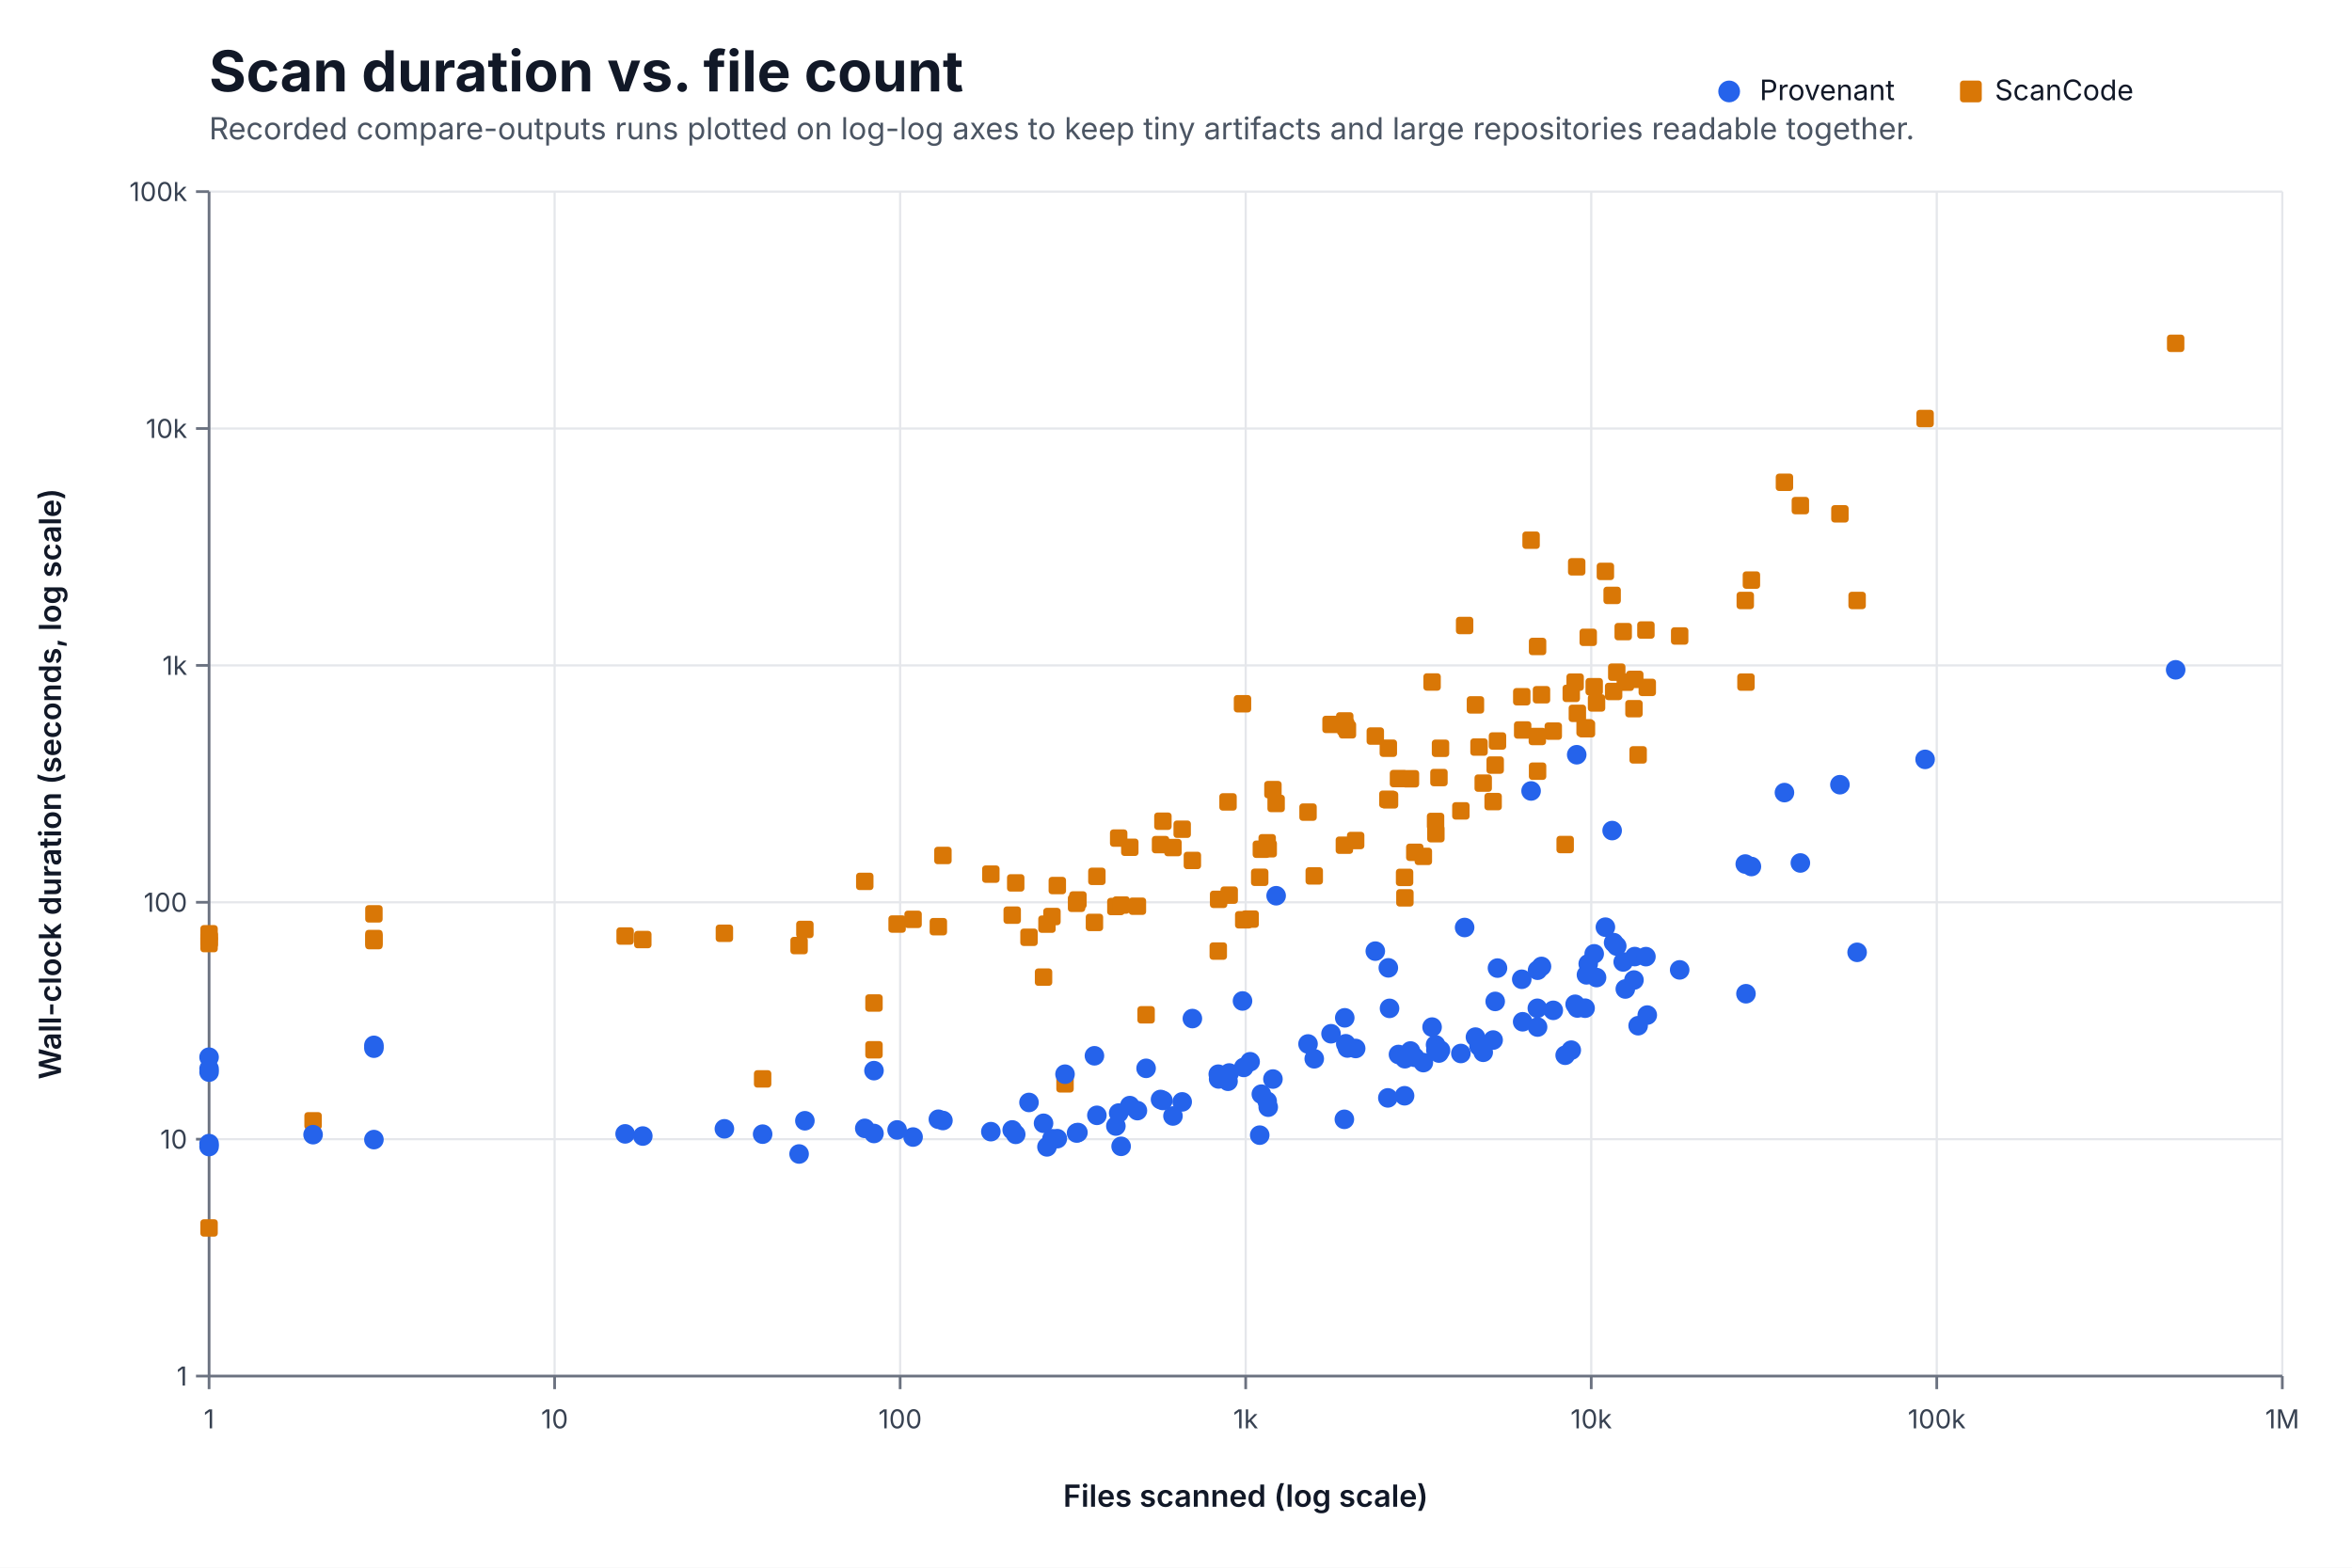
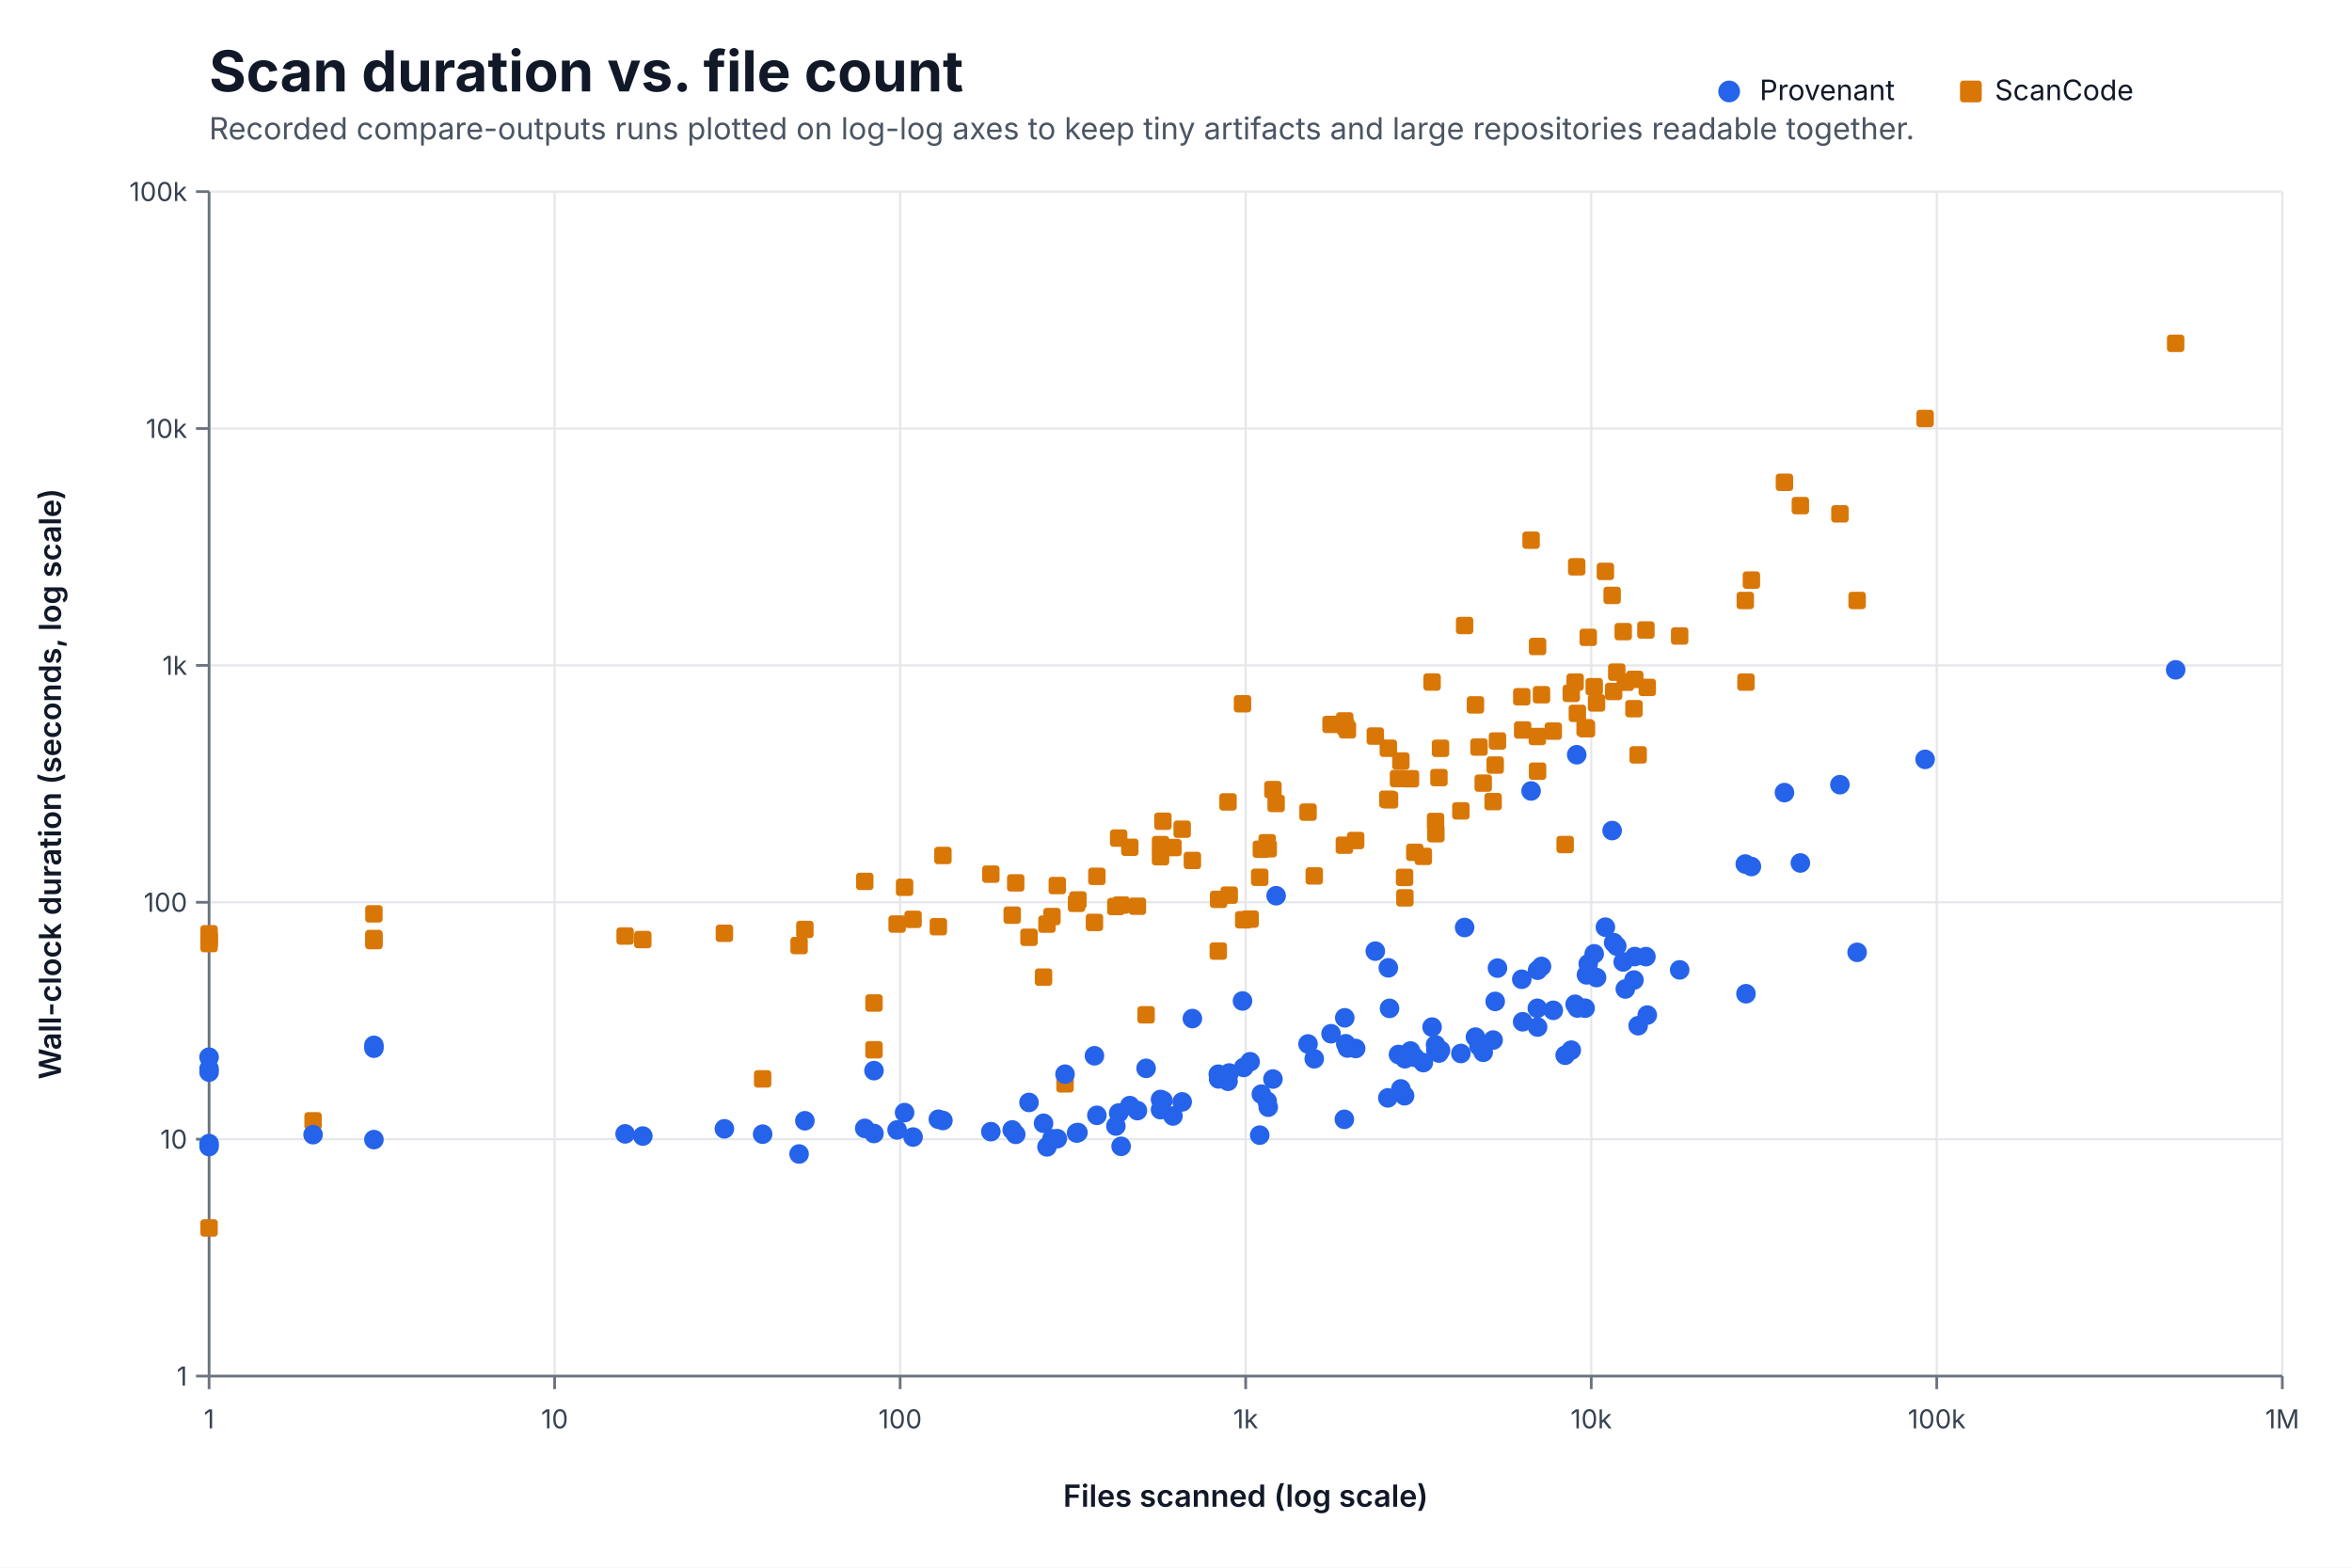
<svg xmlns="http://www.w3.org/2000/svg" width="1080" height="720" viewBox="0 0 1080 720" role="img" aria-labelledby="title desc">
  <style>
    text { font-family: -apple-system, BlinkMacSystemFont, "Segoe UI", sans-serif; fill: #111827; }
    .title { font-size: 26px; font-weight: 700; }
    .subtitle { font-size: 14px; fill: #4b5563; }
    .axis-label { font-size: 14px; font-weight: 600; }
    .tick { font-size: 12px; fill: #374151; }
    .grid { stroke: #e5e7eb; stroke-width: 1; }
    .axis { stroke: #6b7280; stroke-width: 1.25; }
    .legend-label { font-size: 13px; }
  </style>
  <rect x="0" y="0" width="1080" height="720" fill="white" />
  <text class="title" x="96" y="42">Scan duration vs. file count</text>
  <text class="subtitle" x="96" y="64">Recorded compare-outputs runs plotted on log-log axes to keep tiny artifacts and large repositories readable together.</text>
  <line class="grid" x1="96.00" y1="632.00" x2="1048.00" y2="632.00" />
  <line class="grid" x1="96.00" y1="523.20" x2="1048.00" y2="523.20" />
  <line class="grid" x1="96.00" y1="414.40" x2="1048.00" y2="414.40" />
  <line class="grid" x1="96.00" y1="305.60" x2="1048.00" y2="305.60" />
  <line class="grid" x1="96.00" y1="196.80" x2="1048.00" y2="196.80" />
  <line class="grid" x1="96.00" y1="88.00" x2="1048.00" y2="88.00" />
  <line class="grid" x1="96.00" y1="88.00" x2="96.00" y2="632.00" />
  <line class="grid" x1="254.67" y1="88.00" x2="254.67" y2="632.00" />
  <line class="grid" x1="413.33" y1="88.00" x2="413.33" y2="632.00" />
  <line class="grid" x1="572.00" y1="88.00" x2="572.00" y2="632.00" />
  <line class="grid" x1="730.67" y1="88.00" x2="730.67" y2="632.00" />
  <line class="grid" x1="889.33" y1="88.00" x2="889.33" y2="632.00" />
  <line class="grid" x1="1048.00" y1="88.00" x2="1048.00" y2="632.00" />
  <line class="axis" x1="96.00" y1="632.00" x2="1048.00" y2="632.00" />
  <line class="axis" x1="96.00" y1="88.00" x2="96.00" y2="632.00" />
  <line class="axis" x1="96.00" y1="632.00" x2="96.00" y2="638.00" />
  <text class="tick" x="96.00" y="656.00" text-anchor="middle">1</text>
  <line class="axis" x1="254.67" y1="632.00" x2="254.67" y2="638.00" />
  <text class="tick" x="254.67" y="656.00" text-anchor="middle">10</text>
  <line class="axis" x1="413.33" y1="632.00" x2="413.33" y2="638.00" />
  <text class="tick" x="413.33" y="656.00" text-anchor="middle">100</text>
  <line class="axis" x1="572.00" y1="632.00" x2="572.00" y2="638.00" />
  <text class="tick" x="572.00" y="656.00" text-anchor="middle">1k</text>
  <line class="axis" x1="730.67" y1="632.00" x2="730.67" y2="638.00" />
  <text class="tick" x="730.67" y="656.00" text-anchor="middle">10k</text>
  <line class="axis" x1="889.33" y1="632.00" x2="889.33" y2="638.00" />
  <text class="tick" x="889.33" y="656.00" text-anchor="middle">100k</text>
  <line class="axis" x1="1048.00" y1="632.00" x2="1048.00" y2="638.00" />
  <text class="tick" x="1048.00" y="656.00" text-anchor="middle">1M</text>
  <line class="axis" x1="90.00" y1="632.00" x2="96.00" y2="632.00" />
  <text class="tick" x="86.00" y="632.00" text-anchor="end" dominant-baseline="middle">1</text>
  <line class="axis" x1="90.00" y1="523.20" x2="96.00" y2="523.20" />
  <text class="tick" x="86.00" y="523.20" text-anchor="end" dominant-baseline="middle">10</text>
  <line class="axis" x1="90.00" y1="414.40" x2="96.00" y2="414.40" />
  <text class="tick" x="86.00" y="414.40" text-anchor="end" dominant-baseline="middle">100</text>
  <line class="axis" x1="90.00" y1="305.60" x2="96.00" y2="305.60" />
  <text class="tick" x="86.00" y="305.60" text-anchor="end" dominant-baseline="middle">1k</text>
  <line class="axis" x1="90.00" y1="196.80" x2="96.00" y2="196.80" />
  <text class="tick" x="86.00" y="196.80" text-anchor="end" dominant-baseline="middle">10k</text>
  <line class="axis" x1="90.00" y1="88.00" x2="96.00" y2="88.00" />
  <text class="tick" x="86.00" y="88.00" text-anchor="end" dominant-baseline="middle">100k</text>
  <text class="axis-label" x="572.00" y="692.00" text-anchor="middle">Files scanned (log scale)</text>
  <text class="axis-label" x="28" y="360.00" transform="rotate(-90 28 360.00)" text-anchor="middle">Wall-clock duration (seconds, log scale)</text>
  <g aria-label="Legend">
    <circle cx="794" cy="42" r="5" fill="#2563eb" />
    <text class="legend-label" x="808" y="46">Provenant</text>
    <rect x="900" y="37" width="10" height="10" fill="#d97706" rx="1.5" />
    <text class="legend-label" x="916" y="46">ScanCode</text>
  </g>
  <g aria-label="ScanCode points">
    <rect x="92.00" y="427.72" width="8" height="8" fill="#d97706" rx="1.5" />
    <rect x="92.00" y="559.97" width="8" height="8" fill="#d97706" rx="1.5" />
    <rect x="92.00" y="429.37" width="8" height="8" fill="#d97706" rx="1.5" />
    <rect x="92.00" y="424.87" width="8" height="8" fill="#d97706" rx="1.5" />
    <rect x="92.00" y="427.37" width="8" height="8" fill="#d97706" rx="1.5" />
    <rect x="139.76" y="510.78" width="8" height="8" fill="#d97706" rx="1.5" />
    <rect x="167.70" y="427.06" width="8" height="8" fill="#d97706" rx="1.5" />
    <rect x="167.70" y="427.99" width="8" height="8" fill="#d97706" rx="1.5" />
    <rect x="167.70" y="415.71" width="8" height="8" fill="#d97706" rx="1.5" />
    <rect x="283.05" y="425.90" width="8" height="8" fill="#d97706" rx="1.5" />
    <rect x="291.17" y="427.52" width="8" height="8" fill="#d97706" rx="1.5" />
    <rect x="328.63" y="424.63" width="8" height="8" fill="#d97706" rx="1.5" />
    <rect x="346.19" y="491.51" width="8" height="8" fill="#d97706" rx="1.5" />
    <rect x="362.93" y="430.28" width="8" height="8" fill="#d97706" rx="1.5" />
    <rect x="365.59" y="422.87" width="8" height="8" fill="#d97706" rx="1.5" />
    <rect x="393.09" y="400.80" width="8" height="8" fill="#d97706" rx="1.5" />
    <rect x="397.32" y="478.15" width="8" height="8" fill="#d97706" rx="1.5" />
    <rect x="397.32" y="456.66" width="8" height="8" fill="#d97706" rx="1.5" />
    <rect x="407.94" y="420.39" width="8" height="8" fill="#d97706" rx="1.5" />
+     <rect x="411.37" y="403.50" width="8" height="8" fill="#d97706" rx="1.5" />
    <rect x="415.27" y="418.23" width="8" height="8" fill="#d97706" rx="1.5" />
    <rect x="426.88" y="421.60" width="8" height="8" fill="#d97706" rx="1.5" />
    <rect x="428.98" y="388.90" width="8" height="8" fill="#d97706" rx="1.5" />
    <rect x="450.98" y="397.47" width="8" height="8" fill="#d97706" rx="1.5" />
    <rect x="460.79" y="416.30" width="8" height="8" fill="#d97706" rx="1.5" />
    <rect x="462.40" y="401.49" width="8" height="8" fill="#d97706" rx="1.5" />
    <rect x="468.50" y="426.47" width="8" height="8" fill="#d97706" rx="1.5" />
    <rect x="475.18" y="444.77" width="8" height="8" fill="#d97706" rx="1.5" />
    <rect x="476.75" y="420.44" width="8" height="8" fill="#d97706" rx="1.5" />
    <rect x="479.04" y="416.95" width="8" height="8" fill="#d97706" rx="1.5" />
    <rect x="481.50" y="402.72" width="8" height="8" fill="#d97706" rx="1.5" />
    <rect x="485.04" y="493.77" width="8" height="8" fill="#d97706" rx="1.5" />
    <rect x="490.34" y="410.86" width="8" height="8" fill="#d97706" rx="1.5" />
    <rect x="490.97" y="409.34" width="8" height="8" fill="#d97706" rx="1.5" />
    <rect x="498.55" y="419.64" width="8" height="8" fill="#d97706" rx="1.5" />
    <rect x="499.67" y="398.49" width="8" height="8" fill="#d97706" rx="1.5" />
    <rect x="508.39" y="412.34" width="8" height="8" fill="#d97706" rx="1.5" />
    <rect x="509.68" y="380.92" width="8" height="8" fill="#d97706" rx="1.5" />
    <rect x="510.80" y="411.66" width="8" height="8" fill="#d97706" rx="1.5" />
    <rect x="514.79" y="385.13" width="8" height="8" fill="#d97706" rx="1.5" />
    <rect x="518.28" y="412.20" width="8" height="8" fill="#d97706" rx="1.5" />
    <rect x="522.27" y="462.08" width="8" height="8" fill="#d97706" rx="1.5" />
    <rect x="528.90" y="383.91" width="8" height="8" fill="#d97706" rx="1.5" />
+     <rect x="528.90" y="389.48" width="8" height="8" fill="#d97706" rx="1.5" />
    <rect x="529.99" y="373.16" width="8" height="8" fill="#d97706" rx="1.5" />
    <rect x="534.61" y="385.27" width="8" height="8" fill="#d97706" rx="1.5" />
    <rect x="538.84" y="376.84" width="8" height="8" fill="#d97706" rx="1.5" />
    <rect x="543.52" y="391.18" width="8" height="8" fill="#d97706" rx="1.5" />
    <rect x="555.41" y="432.81" width="8" height="8" fill="#d97706" rx="1.5" />
    <rect x="555.57" y="409.04" width="8" height="8" fill="#d97706" rx="1.5" />
    <rect x="559.89" y="364.30" width="8" height="8" fill="#d97706" rx="1.5" />
    <rect x="560.43" y="407.11" width="8" height="8" fill="#d97706" rx="1.5" />
    <rect x="566.54" y="319.22" width="8" height="8" fill="#d97706" rx="1.5" />
    <rect x="567.10" y="418.44" width="8" height="8" fill="#d97706" rx="1.5" />
    <rect x="570.04" y="418.11" width="8" height="8" fill="#d97706" rx="1.5" />
    <rect x="574.44" y="398.92" width="8" height="8" fill="#d97706" rx="1.5" />
    <rect x="575.19" y="386.04" width="8" height="8" fill="#d97706" rx="1.5" />
    <rect x="577.87" y="383.06" width="8" height="8" fill="#d97706" rx="1.5" />
    <rect x="578.35" y="385.81" width="8" height="8" fill="#d97706" rx="1.5" />
    <rect x="580.51" y="358.66" width="8" height="8" fill="#d97706" rx="1.5" />
    <rect x="581.98" y="365.01" width="8" height="8" fill="#d97706" rx="1.5" />
    <rect x="596.63" y="368.99" width="8" height="8" fill="#d97706" rx="1.5" />
    <rect x="599.48" y="398.28" width="8" height="8" fill="#d97706" rx="1.5" />
    <rect x="607.19" y="328.71" width="8" height="8" fill="#d97706" rx="1.5" />
    <rect x="613.31" y="384.18" width="8" height="8" fill="#d97706" rx="1.5" />
    <rect x="613.49" y="327.10" width="8" height="8" fill="#d97706" rx="1.5" />
    <rect x="613.95" y="329.87" width="8" height="8" fill="#d97706" rx="1.5" />
    <rect x="614.72" y="331.19" width="8" height="8" fill="#d97706" rx="1.5" />
    <rect x="618.50" y="382.03" width="8" height="8" fill="#d97706" rx="1.5" />
    <rect x="627.52" y="334.06" width="8" height="8" fill="#d97706" rx="1.5" />
    <rect x="633.28" y="363.07" width="8" height="8" fill="#d97706" rx="1.5" />
    <rect x="633.50" y="339.64" width="8" height="8" fill="#d97706" rx="1.5" />
    <rect x="634.05" y="363.36" width="8" height="8" fill="#d97706" rx="1.5" />
    <rect x="638.16" y="353.58" width="8" height="8" fill="#d97706" rx="1.5" />
+     <rect x="639.24" y="345.52" width="8" height="8" fill="#d97706" rx="1.5" />
    <rect x="640.96" y="398.96" width="8" height="8" fill="#d97706" rx="1.5" />
    <rect x="641.11" y="408.36" width="8" height="8" fill="#d97706" rx="1.5" />
    <rect x="643.66" y="353.67" width="8" height="8" fill="#d97706" rx="1.5" />
    <rect x="645.65" y="387.44" width="8" height="8" fill="#d97706" rx="1.5" />
    <rect x="649.58" y="389.31" width="8" height="8" fill="#d97706" rx="1.5" />
    <rect x="653.59" y="309.22" width="8" height="8" fill="#d97706" rx="1.5" />
    <rect x="655.19" y="373.28" width="8" height="8" fill="#d97706" rx="1.5" />
    <rect x="655.34" y="378.89" width="8" height="8" fill="#d97706" rx="1.5" />
    <rect x="656.74" y="353.11" width="8" height="8" fill="#d97706" rx="1.5" />
    <rect x="657.46" y="339.67" width="8" height="8" fill="#d97706" rx="1.5" />
    <rect x="666.81" y="368.42" width="8" height="8" fill="#d97706" rx="1.5" />
    <rect x="668.53" y="283.27" width="8" height="8" fill="#d97706" rx="1.5" />
    <rect x="673.50" y="319.74" width="8" height="8" fill="#d97706" rx="1.5" />
    <rect x="675.14" y="339.11" width="8" height="8" fill="#d97706" rx="1.5" />
    <rect x="677.07" y="355.67" width="8" height="8" fill="#d97706" rx="1.5" />
    <rect x="681.62" y="364.16" width="8" height="8" fill="#d97706" rx="1.5" />
    <rect x="682.57" y="347.38" width="8" height="8" fill="#d97706" rx="1.5" />
    <rect x="683.62" y="336.32" width="8" height="8" fill="#d97706" rx="1.5" />
    <rect x="694.77" y="315.99" width="8" height="8" fill="#d97706" rx="1.5" />
    <rect x="695.18" y="331.26" width="8" height="8" fill="#d97706" rx="1.5" />
    <rect x="699.05" y="244.10" width="8" height="8" fill="#d97706" rx="1.5" />
    <rect x="701.92" y="334.25" width="8" height="8" fill="#d97706" rx="1.5" />
    <rect x="702.03" y="350.18" width="8" height="8" fill="#d97706" rx="1.5" />
    <rect x="702.03" y="292.91" width="8" height="8" fill="#d97706" rx="1.5" />
    <rect x="703.83" y="315.08" width="8" height="8" fill="#d97706" rx="1.5" />
    <rect x="709.24" y="331.79" width="8" height="8" fill="#d97706" rx="1.5" />
    <rect x="714.70" y="383.87" width="8" height="8" fill="#d97706" rx="1.5" />
    <rect x="717.50" y="314.45" width="8" height="8" fill="#d97706" rx="1.5" />
    <rect x="719.28" y="309.28" width="8" height="8" fill="#d97706" rx="1.5" />
    <rect x="720.00" y="256.33" width="8" height="8" fill="#d97706" rx="1.5" />
    <rect x="720.30" y="323.62" width="8" height="8" fill="#d97706" rx="1.5" />
    <rect x="723.85" y="330.25" width="8" height="8" fill="#d97706" rx="1.5" />
    <rect x="724.48" y="330.69" width="8" height="8" fill="#d97706" rx="1.5" />
    <rect x="725.29" y="288.71" width="8" height="8" fill="#d97706" rx="1.5" />
    <rect x="728.03" y="311.39" width="8" height="8" fill="#d97706" rx="1.5" />
    <rect x="729.11" y="318.85" width="8" height="8" fill="#d97706" rx="1.5" />
    <rect x="733.17" y="258.43" width="8" height="8" fill="#d97706" rx="1.5" />
    <rect x="736.27" y="269.45" width="8" height="8" fill="#d97706" rx="1.5" />
    <rect x="736.95" y="313.57" width="8" height="8" fill="#d97706" rx="1.5" />
    <rect x="738.39" y="304.71" width="8" height="8" fill="#d97706" rx="1.5" />
    <rect x="741.35" y="286.09" width="8" height="8" fill="#d97706" rx="1.5" />
    <rect x="742.32" y="309.33" width="8" height="8" fill="#d97706" rx="1.5" />
    <rect x="746.29" y="321.48" width="8" height="8" fill="#d97706" rx="1.5" />
    <rect x="746.66" y="308.03" width="8" height="8" fill="#d97706" rx="1.5" />
    <rect x="748.21" y="342.70" width="8" height="8" fill="#d97706" rx="1.5" />
    <rect x="751.78" y="285.35" width="8" height="8" fill="#d97706" rx="1.5" />
    <rect x="752.40" y="311.70" width="8" height="8" fill="#d97706" rx="1.5" />
    <rect x="767.28" y="288.09" width="8" height="8" fill="#d97706" rx="1.5" />
    <rect x="797.40" y="271.78" width="8" height="8" fill="#d97706" rx="1.5" />
    <rect x="797.72" y="309.27" width="8" height="8" fill="#d97706" rx="1.5" />
    <rect x="800.22" y="262.42" width="8" height="8" fill="#d97706" rx="1.5" />
    <rect x="815.39" y="217.51" width="8" height="8" fill="#d97706" rx="1.5" />
    <rect x="822.70" y="228.21" width="8" height="8" fill="#d97706" rx="1.5" />
    <rect x="840.86" y="231.99" width="8" height="8" fill="#d97706" rx="1.5" />
    <rect x="848.76" y="271.78" width="8" height="8" fill="#d97706" rx="1.5" />
    <rect x="879.98" y="188.22" width="8" height="8" fill="#d97706" rx="1.5" />
    <rect x="995.03" y="153.67" width="8" height="8" fill="#d97706" rx="1.5" />
  </g>
  <g aria-label="Provenant points">
    <circle cx="96.00" cy="526.58" r="4.5" fill="#2563eb" />
    <circle cx="96.00" cy="492.40" r="4.5" fill="#2563eb" />
    <circle cx="96.00" cy="485.54" r="4.5" fill="#2563eb" />
    <circle cx="96.00" cy="490.88" r="4.5" fill="#2563eb" />
    <circle cx="96.00" cy="525.23" r="4.5" fill="#2563eb" />
    <circle cx="143.76" cy="521.12" r="4.5" fill="#2563eb" />
    <circle cx="171.70" cy="523.39" r="4.5" fill="#2563eb" />
    <circle cx="171.70" cy="480.11" r="4.5" fill="#2563eb" />
    <circle cx="171.70" cy="481.40" r="4.5" fill="#2563eb" />
    <circle cx="287.05" cy="520.76" r="4.5" fill="#2563eb" />
    <circle cx="295.17" cy="521.76" r="4.5" fill="#2563eb" />
    <circle cx="332.63" cy="518.44" r="4.5" fill="#2563eb" />
    <circle cx="350.19" cy="520.89" r="4.5" fill="#2563eb" />
    <circle cx="366.93" cy="530.00" r="4.5" fill="#2563eb" />
    <circle cx="369.59" cy="514.74" r="4.5" fill="#2563eb" />
    <circle cx="397.09" cy="518.23" r="4.5" fill="#2563eb" />
    <circle cx="401.32" cy="491.72" r="4.5" fill="#2563eb" />
    <circle cx="401.32" cy="520.58" r="4.5" fill="#2563eb" />
    <circle cx="411.94" cy="518.95" r="4.5" fill="#2563eb" />
+     <circle cx="415.37" cy="510.99" r="4.5" fill="#2563eb" />
    <circle cx="419.27" cy="522.22" r="4.5" fill="#2563eb" />
    <circle cx="430.88" cy="514.04" r="4.5" fill="#2563eb" />
    <circle cx="432.98" cy="514.62" r="4.5" fill="#2563eb" />
    <circle cx="454.98" cy="519.74" r="4.5" fill="#2563eb" />
    <circle cx="464.79" cy="518.95" r="4.5" fill="#2563eb" />
    <circle cx="466.40" cy="520.98" r="4.5" fill="#2563eb" />
    <circle cx="472.50" cy="506.33" r="4.5" fill="#2563eb" />
    <circle cx="479.18" cy="515.90" r="4.5" fill="#2563eb" />
    <circle cx="480.75" cy="526.73" r="4.5" fill="#2563eb" />
    <circle cx="483.04" cy="523.01" r="4.5" fill="#2563eb" />
    <circle cx="485.50" cy="522.96" r="4.5" fill="#2563eb" />
    <circle cx="489.04" cy="493.35" r="4.5" fill="#2563eb" />
    <circle cx="494.34" cy="520.36" r="4.5" fill="#2563eb" />
    <circle cx="494.97" cy="520.14" r="4.5" fill="#2563eb" />
    <circle cx="502.55" cy="484.90" r="4.5" fill="#2563eb" />
    <circle cx="503.67" cy="512.24" r="4.5" fill="#2563eb" />
    <circle cx="512.39" cy="517.17" r="4.5" fill="#2563eb" />
    <circle cx="513.68" cy="511.20" r="4.5" fill="#2563eb" />
    <circle cx="514.80" cy="526.48" r="4.5" fill="#2563eb" />
    <circle cx="518.79" cy="507.78" r="4.5" fill="#2563eb" />
    <circle cx="522.28" cy="510.08" r="4.5" fill="#2563eb" />
    <circle cx="526.27" cy="490.66" r="4.5" fill="#2563eb" />
    <circle cx="532.90" cy="504.96" r="4.5" fill="#2563eb" />
+     <circle cx="532.90" cy="509.65" r="4.5" fill="#2563eb" />
    <circle cx="533.99" cy="505.42" r="4.5" fill="#2563eb" />
    <circle cx="538.61" cy="512.54" r="4.5" fill="#2563eb" />
    <circle cx="542.84" cy="506.07" r="4.5" fill="#2563eb" />
    <circle cx="547.52" cy="467.80" r="4.5" fill="#2563eb" />
    <circle cx="559.41" cy="493.35" r="4.5" fill="#2563eb" />
    <circle cx="559.57" cy="495.53" r="4.5" fill="#2563eb" />
    <circle cx="563.89" cy="496.60" r="4.5" fill="#2563eb" />
    <circle cx="564.43" cy="492.80" r="4.5" fill="#2563eb" />
    <circle cx="570.54" cy="459.72" r="4.5" fill="#2563eb" />
    <circle cx="571.10" cy="490.24" r="4.5" fill="#2563eb" />
    <circle cx="574.04" cy="487.63" r="4.5" fill="#2563eb" />
    <circle cx="578.44" cy="521.35" r="4.5" fill="#2563eb" />
    <circle cx="579.19" cy="502.52" r="4.5" fill="#2563eb" />
    <circle cx="581.87" cy="505.77" r="4.5" fill="#2563eb" />
    <circle cx="582.35" cy="508.50" r="4.5" fill="#2563eb" />
    <circle cx="584.51" cy="495.58" r="4.5" fill="#2563eb" />
    <circle cx="585.98" cy="411.39" r="4.5" fill="#2563eb" />
    <circle cx="600.63" cy="479.47" r="4.5" fill="#2563eb" />
    <circle cx="603.48" cy="486.27" r="4.5" fill="#2563eb" />
    <circle cx="611.19" cy="474.77" r="4.5" fill="#2563eb" />
    <circle cx="617.31" cy="514.08" r="4.5" fill="#2563eb" />
    <circle cx="617.49" cy="467.46" r="4.5" fill="#2563eb" />
    <circle cx="617.95" cy="479.38" r="4.5" fill="#2563eb" />
    <circle cx="618.72" cy="481.32" r="4.5" fill="#2563eb" />
    <circle cx="622.50" cy="481.54" r="4.5" fill="#2563eb" />
    <circle cx="631.52" cy="436.83" r="4.5" fill="#2563eb" />
    <circle cx="637.28" cy="504.23" r="4.5" fill="#2563eb" />
    <circle cx="637.50" cy="444.51" r="4.5" fill="#2563eb" />
    <circle cx="638.05" cy="463.12" r="4.5" fill="#2563eb" />
    <circle cx="642.16" cy="484.30" r="4.5" fill="#2563eb" />
+     <circle cx="643.24" cy="500.11" r="4.5" fill="#2563eb" />
    <circle cx="644.96" cy="503.26" r="4.5" fill="#2563eb" />
    <circle cx="645.11" cy="486.25" r="4.5" fill="#2563eb" />
    <circle cx="647.66" cy="482.69" r="4.5" fill="#2563eb" />
    <circle cx="649.65" cy="485.60" r="4.5" fill="#2563eb" />
    <circle cx="653.58" cy="488.03" r="4.5" fill="#2563eb" />
    <circle cx="657.59" cy="471.72" r="4.5" fill="#2563eb" />
    <circle cx="659.19" cy="479.87" r="4.5" fill="#2563eb" />
    <circle cx="659.34" cy="482.33" r="4.5" fill="#2563eb" />
    <circle cx="660.74" cy="483.64" r="4.5" fill="#2563eb" />
    <circle cx="661.46" cy="482.35" r="4.5" fill="#2563eb" />
    <circle cx="670.81" cy="483.84" r="4.5" fill="#2563eb" />
    <circle cx="672.53" cy="425.98" r="4.5" fill="#2563eb" />
    <circle cx="677.50" cy="476.32" r="4.5" fill="#2563eb" />
    <circle cx="679.14" cy="480.47" r="4.5" fill="#2563eb" />
    <circle cx="681.07" cy="483.29" r="4.5" fill="#2563eb" />
    <circle cx="685.62" cy="477.67" r="4.5" fill="#2563eb" />
    <circle cx="686.57" cy="459.93" r="4.5" fill="#2563eb" />
    <circle cx="687.62" cy="444.62" r="4.5" fill="#2563eb" />
    <circle cx="698.77" cy="449.75" r="4.5" fill="#2563eb" />
    <circle cx="699.18" cy="469.27" r="4.5" fill="#2563eb" />
    <circle cx="703.05" cy="363.27" r="4.5" fill="#2563eb" />
    <circle cx="705.92" cy="463.08" r="4.5" fill="#2563eb" />
    <circle cx="706.03" cy="471.70" r="4.5" fill="#2563eb" />
    <circle cx="706.03" cy="445.60" r="4.5" fill="#2563eb" />
    <circle cx="707.83" cy="443.86" r="4.5" fill="#2563eb" />
    <circle cx="713.24" cy="464.02" r="4.5" fill="#2563eb" />
    <circle cx="718.70" cy="484.65" r="4.5" fill="#2563eb" />
    <circle cx="721.50" cy="482.31" r="4.5" fill="#2563eb" />
    <circle cx="723.28" cy="461.24" r="4.5" fill="#2563eb" />
    <circle cx="724.00" cy="346.63" r="4.5" fill="#2563eb" />
    <circle cx="724.30" cy="462.95" r="4.5" fill="#2563eb" />
    <circle cx="727.85" cy="463.04" r="4.5" fill="#2563eb" />
    <circle cx="728.48" cy="447.72" r="4.5" fill="#2563eb" />
    <circle cx="729.29" cy="442.66" r="4.5" fill="#2563eb" />
    <circle cx="732.03" cy="438.07" r="4.5" fill="#2563eb" />
    <circle cx="733.11" cy="448.97" r="4.5" fill="#2563eb" />
    <circle cx="737.17" cy="425.83" r="4.5" fill="#2563eb" />
    <circle cx="740.27" cy="381.46" r="4.5" fill="#2563eb" />
    <circle cx="740.95" cy="432.92" r="4.5" fill="#2563eb" />
    <circle cx="742.39" cy="434.52" r="4.5" fill="#2563eb" />
    <circle cx="745.35" cy="441.80" r="4.5" fill="#2563eb" />
    <circle cx="746.32" cy="454.22" r="4.5" fill="#2563eb" />
    <circle cx="750.29" cy="450.10" r="4.5" fill="#2563eb" />
    <circle cx="750.66" cy="439.33" r="4.5" fill="#2563eb" />
    <circle cx="752.21" cy="471.08" r="4.5" fill="#2563eb" />
    <circle cx="755.78" cy="439.36" r="4.5" fill="#2563eb" />
    <circle cx="756.40" cy="466.20" r="4.5" fill="#2563eb" />
    <circle cx="771.28" cy="445.44" r="4.5" fill="#2563eb" />
    <circle cx="801.40" cy="396.83" r="4.5" fill="#2563eb" />
    <circle cx="801.72" cy="456.40" r="4.5" fill="#2563eb" />
    <circle cx="804.22" cy="397.97" r="4.5" fill="#2563eb" />
    <circle cx="819.39" cy="364.02" r="4.5" fill="#2563eb" />
    <circle cx="826.70" cy="396.34" r="4.5" fill="#2563eb" />
    <circle cx="844.86" cy="360.39" r="4.5" fill="#2563eb" />
    <circle cx="852.76" cy="437.38" r="4.5" fill="#2563eb" />
    <circle cx="883.98" cy="348.76" r="4.5" fill="#2563eb" />
    <circle cx="999.03" cy="307.63" r="4.5" fill="#2563eb" />
  </g>
</svg>
